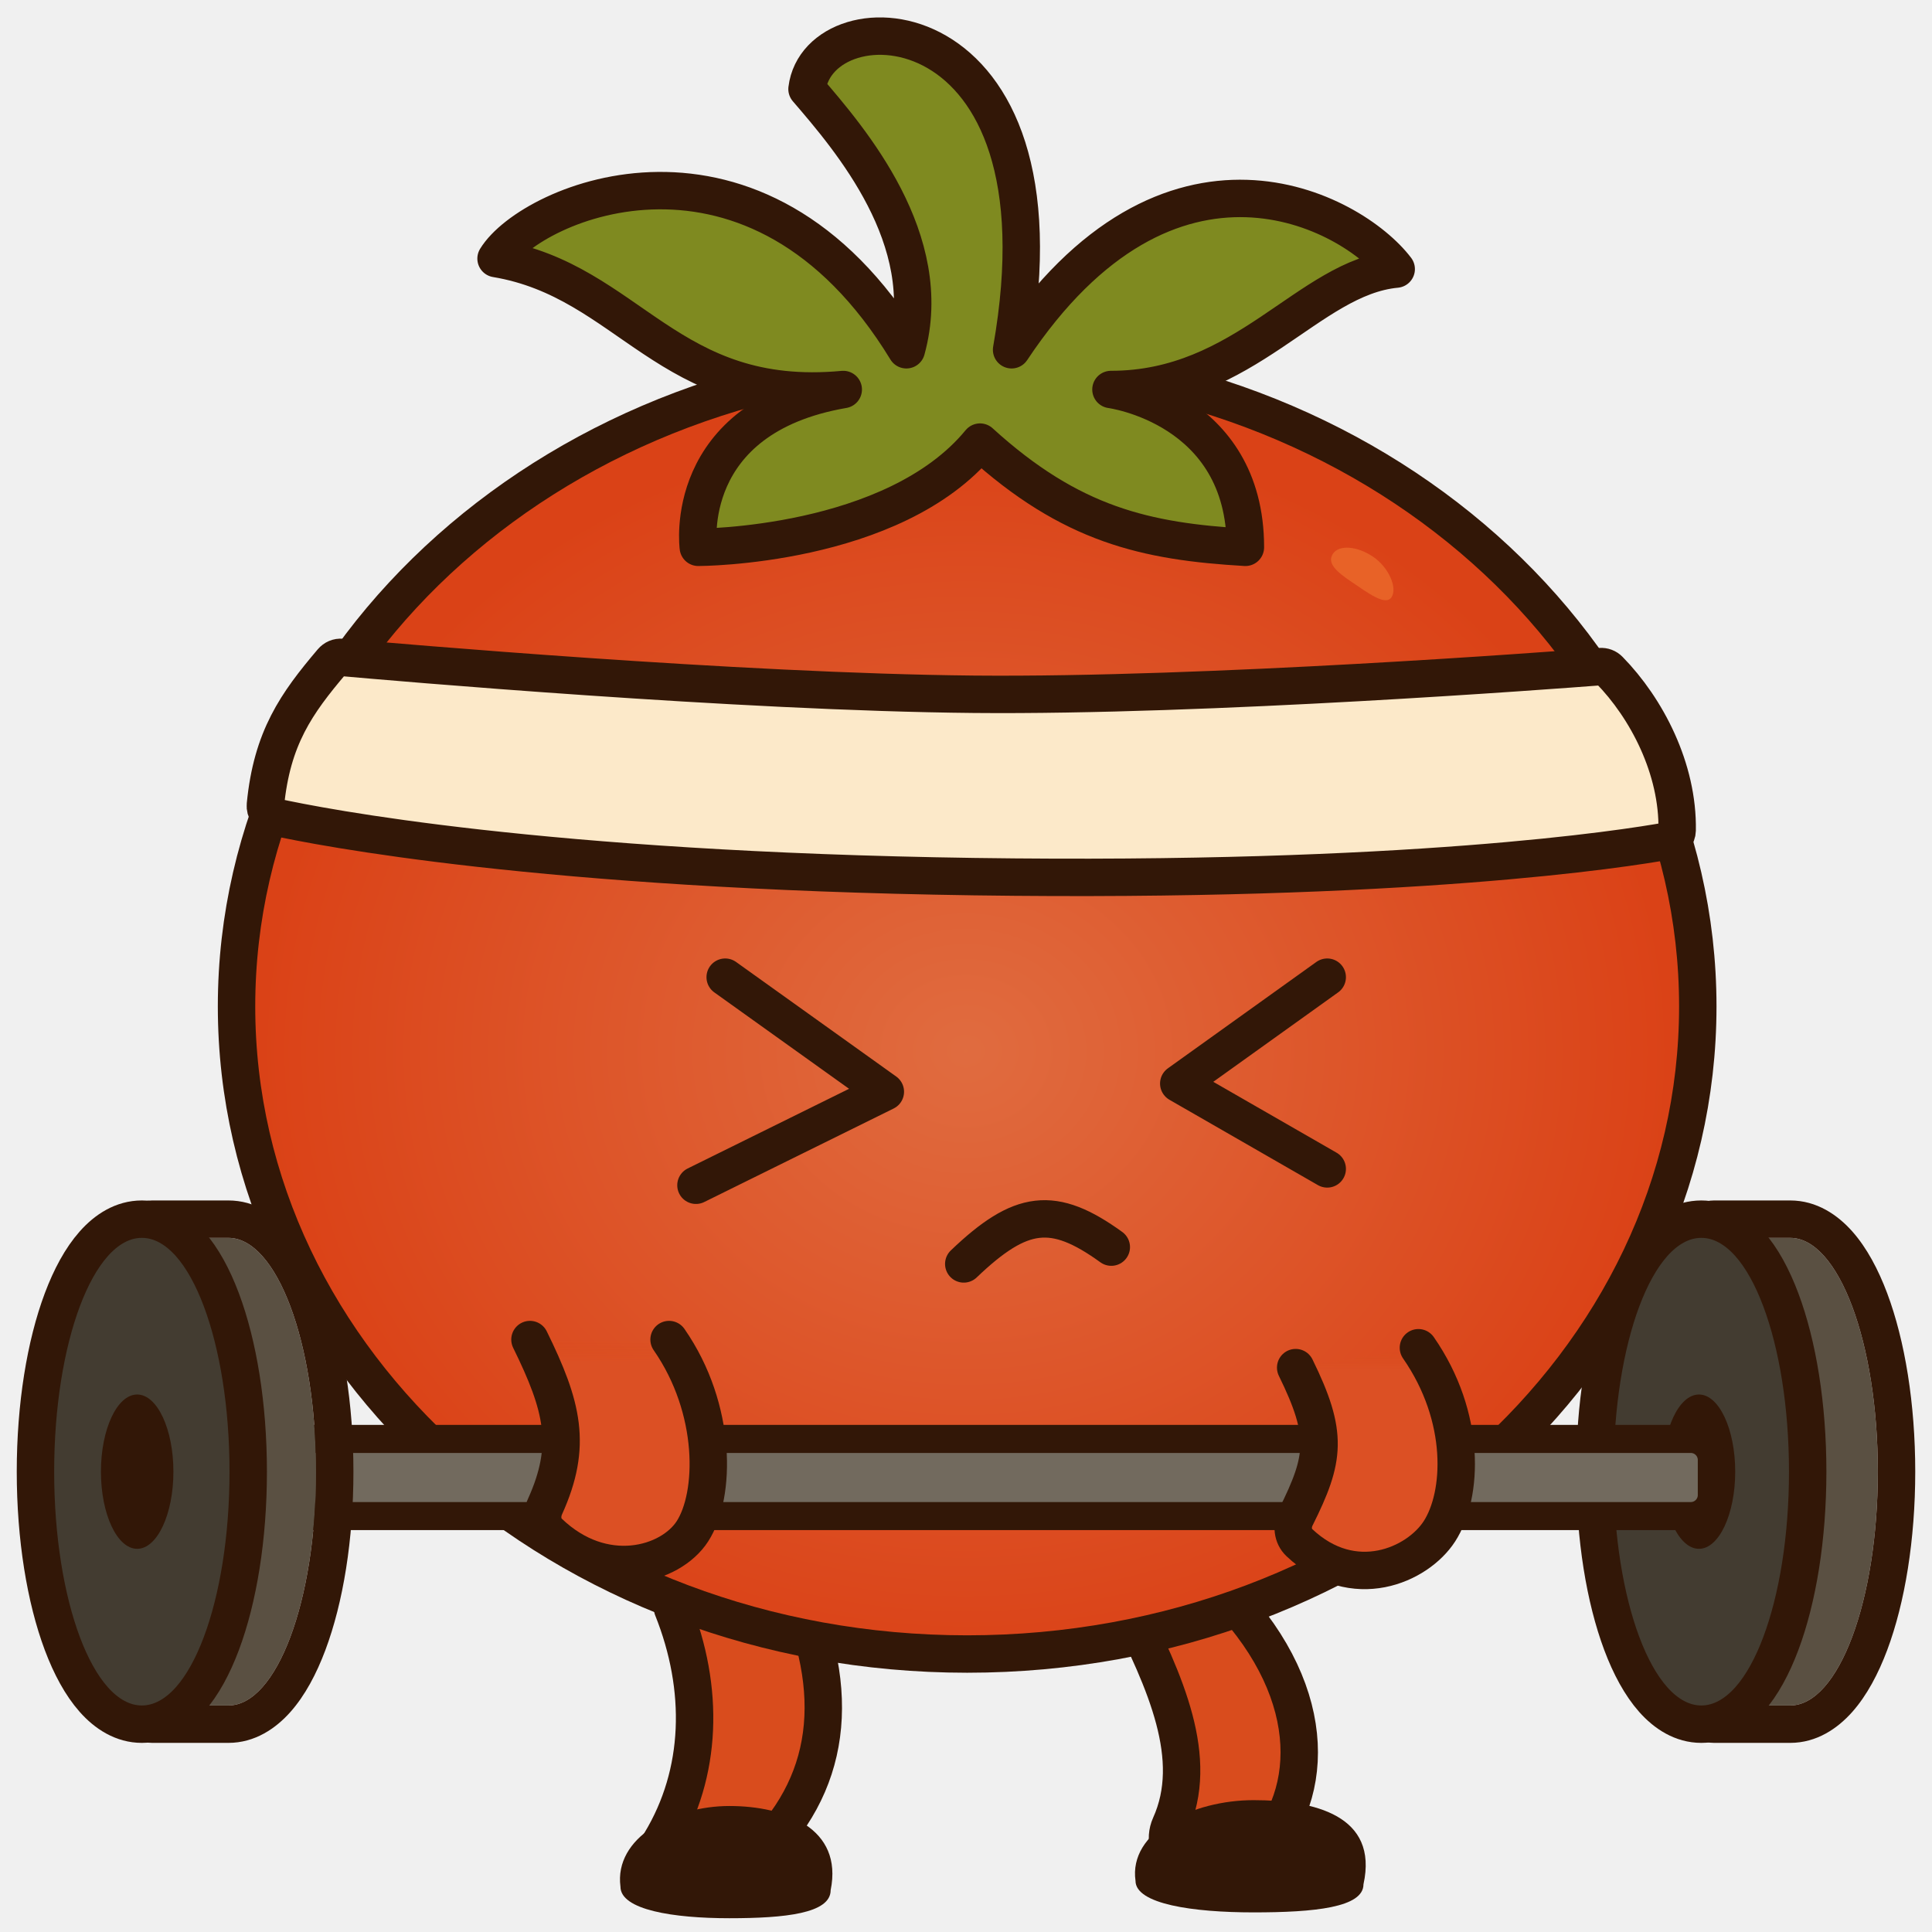
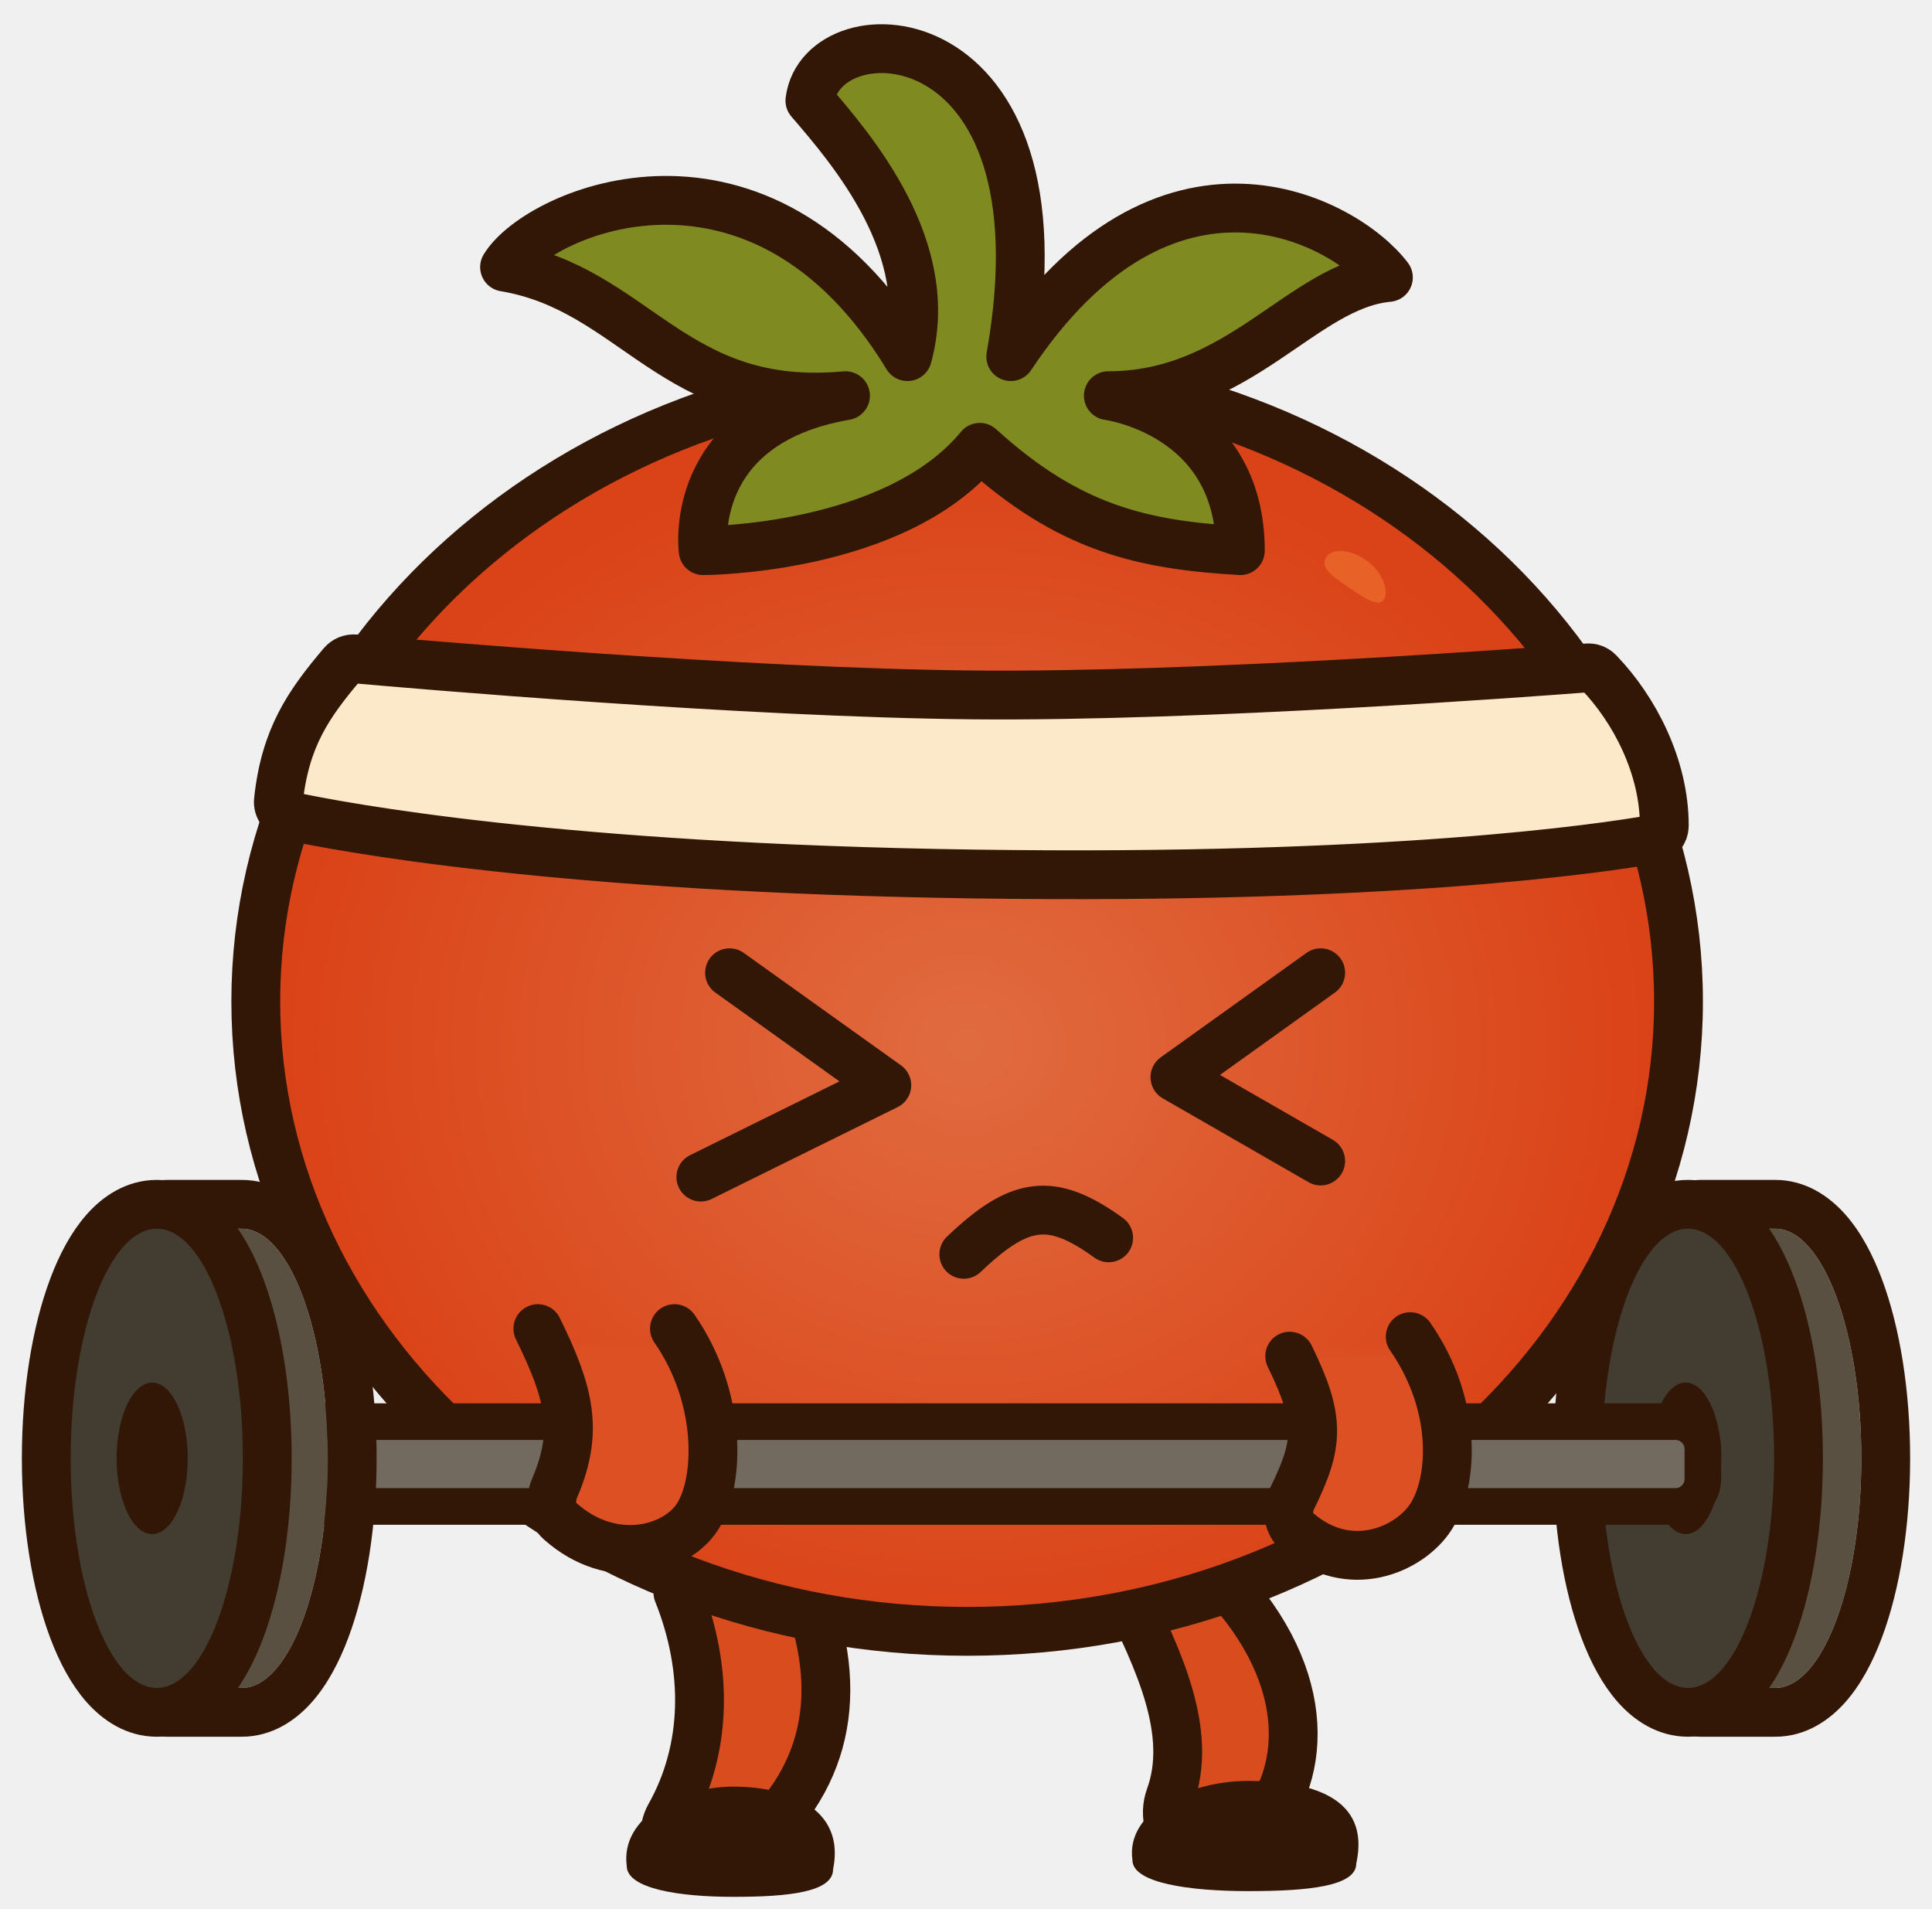
- <svg xmlns="http://www.w3.org/2000/svg" width="107" height="107" viewBox="0 0 107 107" fill="none">
-   <path d="M35.921 102.078C38.513 98.355 39.075 94.2 37.507 89.763C37.388 89.427 37.621 89.063 37.977 89.047L44.003 88.773C44.223 88.763 44.427 88.895 44.505 89.102C46.723 94.971 45.575 99.895 40.94 103.647C39.658 104.685 38.145 104.399 36.023 102.789C35.802 102.621 35.763 102.306 35.921 102.078Z" fill="#D94C1D" />
-   <path d="M37.249 89.08C39.029 93.528 38.906 98.194 36.584 102.032C36.224 102.626 36.309 103.424 36.901 103.789C38.639 104.861 39.789 104.579 40.94 103.647C45.666 99.821 46.767 94.778 44.371 88.756" stroke="#321707" stroke-width="2.072" stroke-linecap="round" stroke-linejoin="round" />
-   <path d="M46.004 104.684C46.004 105.971 43.492 106.237 40.392 106.237C37.293 106.237 34.363 105.777 34.363 104.489C34.005 101.77 37.293 100.022 40.392 100.022C43.492 100.022 46.702 101.252 46.004 104.684Z" fill="#321707" />
-   <path d="M64.353 101.946C66.658 98.243 64.914 93.97 62.716 89.517C62.552 89.186 62.776 88.793 63.145 88.768L67.758 88.45C67.913 88.439 68.066 88.499 68.171 88.614C73.251 94.139 72.827 100.004 69.212 103.166C69.141 103.227 69.055 103.267 68.962 103.281C67.314 103.533 66.033 103.309 64.584 102.733C64.276 102.611 64.178 102.228 64.353 101.946Z" fill="#D94C1D" />
-   <path d="M62.37 88.821C64.552 93.185 66.479 97.395 64.81 101.092C64.469 101.848 64.705 102.817 65.499 103.054C66.539 103.365 67.55 103.468 68.751 103.311C68.982 103.281 69.199 103.181 69.37 103.023C72.877 99.795 73.183 93.929 68.003 88.433" stroke="#321707" stroke-width="2.072" stroke-linecap="round" stroke-linejoin="round" />
-   <path d="M75.513 104.36C75.513 105.647 72.788 105.914 69.427 105.914C66.066 105.914 62.888 105.453 62.888 104.166C62.499 101.446 66.066 99.698 69.427 99.698C72.788 99.698 76.355 100.54 75.513 104.36Z" fill="#321707" />
-   <path d="M94.029 55.737C94.029 75.435 76.031 91.605 53.565 91.605C31.099 91.605 13.1 75.435 13.1 55.737C13.1 36.039 31.099 19.869 53.565 19.869C76.031 19.869 94.029 36.039 94.029 55.737Z" fill="#D94C1D" />
-   <path d="M94.029 55.737C94.029 75.435 76.031 91.605 53.565 91.605C31.099 91.605 13.1 75.435 13.1 55.737C13.1 36.039 31.099 19.869 53.565 19.869C76.031 19.869 94.029 36.039 94.029 55.737Z" fill="url(#paint0_radial_17_28)" fill-opacity="0.2" />
-   <path d="M94.029 55.737C94.029 75.435 76.031 91.605 53.565 91.605C31.099 91.605 13.1 75.435 13.1 55.737C13.1 36.039 31.099 19.869 53.565 19.869C76.031 19.869 94.029 36.039 94.029 55.737Z" stroke="#321707" stroke-width="2.072" />
-   <path d="M77.067 33.077C76.73 33.581 75.751 32.828 74.865 32.235C73.98 31.643 73.486 31.17 73.823 30.667C74.16 30.163 75.151 30.235 76.037 30.828C76.922 31.42 77.404 32.573 77.067 33.077Z" fill="#E86227" />
-   <path d="M50.198 19.371C41.911 5.775 29.415 11.148 27.473 14.321C34.854 15.551 36.99 22.478 46.702 21.572C37.703 23.126 38.674 30.312 38.674 30.312C38.674 30.312 49.486 30.312 54.277 24.485C59.327 29.082 63.471 29.989 68.974 30.312C68.974 22.543 61.528 21.572 61.528 21.572C68.974 21.572 72.47 15.357 77.326 14.903C74.865 11.666 64.765 6.228 56.025 19.371C59.456 -0.052 45.342 -0.376 44.695 4.933C47.09 7.717 51.881 13.285 50.198 19.371Z" fill="#7F8A20" stroke="#321707" stroke-width="2.072" stroke-linejoin="round" />
-   <path d="M18.386 36.634C18.522 36.474 18.715 36.389 18.925 36.408C21.634 36.65 40.868 38.33 53.953 38.451C66.873 38.569 86.077 37.117 88.63 36.919C88.816 36.905 88.992 36.971 89.122 37.104C91.199 39.224 92.949 42.579 92.886 45.99C92.88 46.28 92.676 46.517 92.391 46.569C89.957 47.008 78.011 48.894 53.953 48.551C30.006 48.209 17.759 45.808 15.176 45.24C14.87 45.172 14.668 44.89 14.699 44.578C15.061 40.866 16.413 38.96 18.386 36.634Z" fill="#FCE9C9" stroke="#321707" stroke-width="2.072" stroke-linejoin="round" />
-   <path d="M40.163 54.119L49.033 60.464L38.544 65.643M73.506 54.119L65.283 60.01L73.506 64.737" stroke="#321707" stroke-width="2.072" stroke-linecap="round" stroke-linejoin="round" />
-   <path d="M53.376 70C56.545 66.971 58.337 66.749 61.547 69.069" stroke="#321707" stroke-width="2.072" stroke-linecap="round" stroke-linejoin="round" />
-   <mask id="path-13-outside-1_17_28" maskUnits="userSpaceOnUse" x="91.288" y="65.557" width="15" height="31" fill="black">
-     <rect fill="white" x="91.288" y="65.557" width="15" height="31" />
-     <path fill-rule="evenodd" clip-rule="evenodd" d="M99.079 68.557H94.936V75.041C94.524 76.944 94.288 79.151 94.288 81.505C94.288 83.86 94.524 86.067 94.936 87.969V94.454H99.079V94.453C99.101 94.454 99.123 94.454 99.144 94.454C101.826 94.454 104 88.657 104 81.505C104 74.354 101.826 68.557 99.144 68.557C99.123 68.557 99.101 68.557 99.079 68.558V68.557Z" />
-   </mask>
-   <path fill-rule="evenodd" clip-rule="evenodd" d="M99.079 68.557H94.936V75.041C94.524 76.944 94.288 79.151 94.288 81.505C94.288 83.86 94.524 86.067 94.936 87.969V94.454H99.079V94.453C99.101 94.454 99.123 94.454 99.144 94.454C101.826 94.454 104 88.657 104 81.505C104 74.354 101.826 68.557 99.144 68.557C99.123 68.557 99.101 68.557 99.079 68.558V68.557Z" fill="#5A5042" />
-   <path d="M94.936 68.557V66.485C93.792 66.485 92.864 67.412 92.864 68.557H94.936ZM99.079 68.557H101.151C101.151 67.412 100.224 66.485 99.079 66.485V68.557ZM94.936 75.041L96.961 75.48C96.992 75.336 97.008 75.189 97.008 75.041H94.936ZM94.936 87.969H97.008C97.008 87.822 96.992 87.675 96.961 87.531L94.936 87.969ZM94.936 94.454H92.864C92.864 95.598 93.792 96.526 94.936 96.526V94.454ZM99.079 94.454V96.526C100.224 96.526 101.151 95.598 101.151 94.454H99.079ZM99.079 94.453L99.152 92.382C98.59 92.363 98.044 92.572 97.64 92.963C97.236 93.353 97.008 93.891 97.008 94.453H99.079ZM99.079 68.558H97.008C97.008 69.12 97.236 69.658 97.64 70.048C98.044 70.439 98.59 70.648 99.152 70.628L99.079 68.558ZM94.936 70.628H99.079V66.485H94.936V70.628ZM97.008 75.041V68.557H92.864V75.041H97.008ZM96.36 81.505C96.36 79.284 96.583 77.224 96.961 75.48L92.911 74.603C92.465 76.663 92.217 79.018 92.217 81.505H96.36ZM96.961 87.531C96.583 85.786 96.36 83.727 96.36 81.505H92.217C92.217 83.992 92.465 86.348 92.911 88.408L96.961 87.531ZM97.008 94.454V87.969H92.864V94.454H97.008ZM99.079 92.382H94.936V96.526H99.079V92.382ZM97.008 94.453V94.454H101.151V94.453H97.008ZM99.144 92.382C99.147 92.382 99.149 92.382 99.152 92.382L99.007 96.523C99.053 96.525 99.099 96.526 99.144 96.526V92.382ZM101.928 81.505C101.928 84.898 101.409 87.878 100.638 89.934C100.25 90.97 99.837 91.664 99.484 92.062C99.129 92.463 99.009 92.382 99.144 92.382V96.526C100.62 96.526 101.778 95.721 102.585 94.811C103.393 93.899 104.027 92.697 104.518 91.389C105.504 88.759 106.072 85.264 106.072 81.505H101.928ZM99.144 70.628C99.009 70.628 99.129 70.548 99.484 70.949C99.837 71.347 100.25 72.041 100.638 73.077C101.409 75.133 101.928 78.112 101.928 81.505H106.072C106.072 77.747 105.504 74.252 104.518 71.622C104.027 70.314 103.393 69.112 102.585 68.2C101.778 67.29 100.62 66.485 99.144 66.485V70.628ZM99.152 70.628C99.149 70.628 99.147 70.628 99.144 70.628V66.485C99.099 66.485 99.053 66.486 99.007 66.487L99.152 70.628ZM97.008 68.557V68.558H101.151V68.557H97.008Z" fill="#321707" mask="url(#path-13-outside-1_17_28)" />
-   <path d="M94.224 95.49C95.297 95.49 96.195 94.906 96.889 94.124C97.584 93.34 98.162 92.265 98.627 91.025C99.56 88.538 100.115 85.172 100.115 81.505C100.115 77.838 99.56 74.472 98.627 71.986C98.162 70.746 97.584 69.671 96.889 68.887C96.195 68.104 95.297 67.521 94.224 67.521C93.151 67.521 92.252 68.104 91.558 68.887C90.864 69.671 90.285 70.746 89.82 71.986C88.888 74.472 88.332 77.838 88.332 81.505C88.332 85.172 88.888 88.538 89.82 91.025C90.285 92.265 90.864 93.34 91.558 94.124C92.252 94.906 93.151 95.49 94.224 95.49Z" fill="#433C31" stroke="#321707" stroke-width="2.072" stroke-linejoin="round" />
-   <ellipse cx="94.094" cy="81.505" rx="2.007" ry="4.273" fill="#321707" />
-   <rect x="12.582" y="79.692" width="82.224" height="4.273" rx="1.165" fill="#726A5E" stroke="#321707" stroke-width="1.554" stroke-linejoin="round" />
-   <mask id="path-18-outside-2_17_28" maskUnits="userSpaceOnUse" x="4.791" y="65.557" width="15" height="31" fill="black">
-     <rect fill="white" x="4.791" y="65.557" width="15" height="31" />
-     <path fill-rule="evenodd" clip-rule="evenodd" d="M12.582 68.557H8.438V75.041C8.027 76.943 7.791 79.151 7.791 81.505C7.791 83.86 8.027 86.067 8.438 87.97V94.454H12.582V94.453C12.604 94.454 12.625 94.454 12.647 94.454C15.329 94.454 17.503 88.657 17.503 81.505C17.503 74.354 15.329 68.557 12.647 68.557C12.625 68.557 12.604 68.557 12.582 68.558V68.557Z" />
-   </mask>
-   <path fill-rule="evenodd" clip-rule="evenodd" d="M12.582 68.557H8.438V75.041C8.027 76.943 7.791 79.151 7.791 81.505C7.791 83.86 8.027 86.067 8.438 87.97V94.454H12.582V94.453C12.604 94.454 12.625 94.454 12.647 94.454C15.329 94.454 17.503 88.657 17.503 81.505C17.503 74.354 15.329 68.557 12.647 68.557C12.625 68.557 12.604 68.557 12.582 68.558V68.557Z" fill="#5A5042" />
-   <path d="M8.438 68.557V66.485C7.294 66.485 6.367 67.412 6.367 68.557H8.438ZM12.582 68.557H14.654C14.654 67.412 13.726 66.485 12.582 66.485V68.557ZM8.438 75.041L10.463 75.48C10.495 75.335 10.51 75.189 10.51 75.041H8.438ZM8.438 87.97H10.51C10.51 87.822 10.495 87.675 10.463 87.531L8.438 87.97ZM8.438 94.454H6.367C6.367 95.598 7.294 96.526 8.438 96.526V94.454ZM12.582 94.454V96.526C13.726 96.526 14.654 95.598 14.654 94.454H12.582ZM12.582 94.453L12.654 92.382C12.093 92.363 11.547 92.572 11.143 92.963C10.739 93.353 10.51 93.891 10.51 94.453H12.582ZM12.582 68.558H10.51C10.51 69.12 10.739 69.658 11.143 70.048C11.547 70.439 12.093 70.648 12.654 70.628L12.582 68.558ZM8.438 70.628H12.582V66.485H8.438V70.628ZM10.51 75.041V68.557H6.367V75.041H10.51ZM9.863 81.505C9.863 79.284 10.086 77.224 10.463 75.48L6.414 74.603C5.968 76.663 5.719 79.018 5.719 81.505H9.863ZM10.463 87.531C10.086 85.787 9.863 83.727 9.863 81.505H5.719C5.719 83.993 5.968 86.348 6.414 88.408L10.463 87.531ZM10.51 94.454V87.97H6.367V94.454H10.51ZM12.582 92.382H8.438V96.526H12.582V92.382ZM10.51 94.453V94.454H14.654V94.453H10.51ZM12.647 92.382C12.649 92.382 12.652 92.382 12.654 92.382L12.51 96.523C12.556 96.525 12.601 96.526 12.647 96.526V92.382ZM15.431 81.505C15.431 84.898 14.912 87.878 14.14 89.934C13.752 90.97 13.34 91.664 12.987 92.062C12.632 92.463 12.512 92.382 12.647 92.382V96.526C14.123 96.526 15.28 95.721 16.087 94.811C16.896 93.899 17.53 92.697 18.02 91.389C19.007 88.759 19.574 85.264 19.574 81.505H15.431ZM12.647 70.628C12.512 70.628 12.632 70.548 12.987 70.949C13.34 71.347 13.752 72.041 14.14 73.077C14.912 75.133 15.431 78.112 15.431 81.505H19.574C19.574 77.747 19.007 74.252 18.02 71.622C17.53 70.314 16.896 69.112 16.087 68.2C15.28 67.29 14.123 66.485 12.647 66.485V70.628ZM12.654 70.628C12.652 70.628 12.649 70.628 12.647 70.628V66.485C12.601 66.485 12.556 66.486 12.51 66.487L12.654 70.628ZM10.51 68.557V68.558H14.654V68.557H10.51Z" fill="#321707" mask="url(#path-18-outside-2_17_28)" />
-   <path d="M7.856 95.49C8.929 95.49 9.827 94.906 10.521 94.124C11.216 93.34 11.794 92.265 12.259 91.025C13.192 88.538 13.747 85.172 13.747 81.505C13.747 77.838 13.192 74.472 12.259 71.986C11.794 70.746 11.216 69.671 10.521 68.887C9.827 68.104 8.929 67.521 7.856 67.521C6.783 67.521 5.884 68.104 5.191 68.887C4.496 69.671 3.917 70.746 3.452 71.986C2.52 74.472 1.964 77.838 1.964 81.505C1.964 85.172 2.52 88.538 3.452 91.025C3.917 92.265 4.496 93.34 5.191 94.124C5.884 94.906 6.783 95.49 7.856 95.49Z" fill="#433C31" stroke="#321707" stroke-width="2.072" stroke-linejoin="round" />
-   <ellipse cx="7.597" cy="81.505" rx="2.007" ry="4.273" fill="#321707" />
-   <path d="M29.96 83.915C31.646 80.491 31.306 78.35 29.71 74.939C29.548 74.592 29.799 74.189 30.182 74.189H36.784C36.954 74.189 37.114 74.272 37.207 74.414C39.73 78.23 39.62 82.839 38.35 84.807C37.087 86.765 33.104 87.835 30.034 84.485C29.892 84.331 29.867 84.103 29.96 83.915Z" fill="url(#paint1_linear_17_28)" />
-   <path d="M29.351 74.189C31.165 77.884 31.718 80.053 30.182 83.445C29.966 83.922 30.017 84.493 30.395 84.856C33.409 87.75 37.136 86.689 38.35 84.807C39.645 82.8 39.734 78.047 37.055 74.189" stroke="#321707" stroke-width="2.072" stroke-linecap="round" stroke-linejoin="round" />
-   <path d="M71.528 84.498C73.271 81.086 73.617 79.757 72.059 76.376C71.914 76.06 72.105 75.687 72.448 75.631L78.234 74.695C78.43 74.663 78.629 74.747 78.739 74.913C81.224 78.7 80.986 82.847 79.721 84.807C78.458 86.765 74.661 88.389 71.599 85.068C71.457 84.914 71.433 84.685 71.528 84.498Z" fill="url(#paint2_linear_17_28)" />
-   <path d="M71.758 75.743C73.571 79.436 73.396 80.764 71.762 84.034C71.528 84.503 71.582 85.077 71.963 85.436C74.955 88.261 78.508 86.688 79.721 84.807C81.016 82.8 81.235 78.5 78.556 74.642" stroke="#321707" stroke-width="2.072" stroke-linecap="round" stroke-linejoin="round" />
+ <svg xmlns="http://www.w3.org/2000/svg" width="82" height="81" viewBox="0 0 82 81" fill="none">
+   <g id="vector-pomodoro">
+     <g id="tomato">
+       <g id="leg-1">
+         <path id="leg-1_2" d="M27.843 77.269C29.7 74.541 30.117 71.508 29.024 68.274C28.91 67.936 29.144 67.573 29.5 67.557L33.762 67.363C33.983 67.353 34.187 67.484 34.263 67.691C35.889 72.07 35.014 75.746 31.549 78.552C30.604 79.316 29.493 79.126 27.948 77.98C27.725 77.814 27.686 77.499 27.843 77.269Z" fill="#D94C1D" />
+         <path id="leg-1-stroke" d="M28.772 67.59C30.07 70.835 30.023 74.234 28.426 77.07C28.085 77.676 28.164 78.484 28.777 78.812C29.938 79.433 30.744 79.203 31.549 78.552C35.105 75.673 35.933 71.877 34.131 67.346" stroke="#321707" stroke-width="2.072" stroke-linecap="round" stroke-linejoin="round" />
+         <path id="foot-1" d="M35.359 79.331C35.359 80.3 33.469 80.5 31.137 80.5C28.805 80.5 26.6 80.153 26.6 79.185C26.33 77.139 28.805 75.823 31.137 75.823C33.469 75.823 35.885 76.749 35.359 79.331Z" fill="#321707" />
+       </g>
+       <g id="leg-2">
+         <path id="leg-2_2" d="M49.249 77.135C50.83 74.428 49.606 71.325 48.02 68.091C47.857 67.759 48.081 67.367 48.449 67.341L51.668 67.119C51.823 67.109 51.976 67.169 52.081 67.284C55.848 71.415 55.535 75.79 52.849 78.165C52.779 78.227 52.693 78.267 52.6 78.281C51.433 78.453 50.509 78.307 49.49 77.921C49.18 77.804 49.082 77.421 49.249 77.135Z" fill="#D94C1D" />
+         <path id="leg-2-stroke" d="M47.674 67.395C49.244 70.533 50.638 73.567 49.661 76.258C49.378 77.037 49.608 78.02 50.416 78.208C51.041 78.353 51.671 78.393 52.389 78.309C52.62 78.282 52.837 78.182 53.006 78.022C55.584 75.58 55.779 71.204 51.913 67.102" stroke="#321707" stroke-width="2.072" stroke-linecap="round" stroke-linejoin="round" />
+         <path id="foot-2" d="M57.564 79.087C57.564 80.056 55.514 80.257 52.985 80.257C50.455 80.257 48.064 79.91 48.064 78.941C47.772 76.895 50.455 75.58 52.985 75.58C55.514 75.58 58.197 76.213 57.564 79.087Z" fill="#321707" />
+       </g>
+       <g id="body">
+         <g id="body_2">
+           <path d="M71.241 42.5C71.241 57.153 57.841 69.233 41.049 69.233C24.256 69.233 10.856 57.153 10.856 42.5C10.856 27.846 24.256 15.767 41.049 15.767C57.841 15.767 71.241 27.846 71.241 42.5Z" fill="#D94C1D" />
+           <path d="M71.241 42.5C71.241 57.153 57.841 69.233 41.049 69.233C24.256 69.233 10.856 57.153 10.856 42.5C10.856 27.846 24.256 15.767 41.049 15.767C57.841 15.767 71.241 27.846 71.241 42.5Z" fill="url(#paint0_radial_29_86)" fill-opacity="0.2" />
+           <path d="M71.241 42.5C71.241 57.153 57.841 69.233 41.049 69.233C24.256 69.233 10.856 57.153 10.856 42.5C10.856 27.846 24.256 15.767 41.049 15.767C57.841 15.767 71.241 27.846 71.241 42.5Z" stroke="#321707" stroke-width="2.072" />
+         </g>
+         <path id="shine" d="M58.733 25.449C58.48 25.828 57.743 25.261 57.077 24.815C56.411 24.369 56.039 24.014 56.293 23.635C56.547 23.256 57.292 23.31 57.958 23.756C58.625 24.202 58.987 25.07 58.733 25.449Z" fill="#E86227" />
+       </g>
+       <path id="leaf" d="M38.515 15.135C32.279 4.904 22.877 8.948 21.415 11.335C26.969 12.261 28.577 17.474 35.885 16.792C29.113 17.961 29.844 23.369 29.844 23.369C29.844 23.369 37.98 23.369 41.585 18.984C45.385 22.443 48.503 23.125 52.644 23.369C52.644 17.522 47.041 16.792 47.041 16.792C52.644 16.792 55.274 12.115 58.928 11.774C57.077 9.338 49.477 5.246 42.9 15.135C45.482 0.52 34.862 0.276 34.374 4.271C36.177 6.366 39.782 10.556 38.515 15.135Z" fill="#7F8A20" stroke="#321707" stroke-width="2.072" stroke-linejoin="round" />
+       <path id="bandage" d="M14.524 28.189C14.659 28.028 14.856 27.944 15.065 27.962C17.383 28.169 31.618 29.403 41.341 29.492C50.956 29.581 65.195 28.513 67.367 28.345C67.553 28.331 67.726 28.396 67.855 28.531C69.371 30.103 70.643 32.547 70.638 35.045C70.637 35.334 70.43 35.572 70.145 35.622C68.066 35.988 59.079 37.346 41.341 37.092C23.691 36.84 14.487 35.102 12.291 34.629C11.984 34.563 11.783 34.282 11.817 33.97C12.105 31.297 13.092 29.883 14.524 28.189Z" fill="#FCE9C9" stroke="#321707" stroke-width="2.072" stroke-linejoin="round" />
+       <g id="face">
+         <path id="eyes" d="M30.964 41.282L37.639 46.056L29.746 49.954M56.054 41.282L49.867 45.715L56.054 49.272" stroke="#321707" stroke-width="2.072" stroke-linecap="round" stroke-linejoin="round" />
+         <path id="mouth" d="M40.907 53.232C43.291 50.953 44.639 50.786 47.055 52.532" stroke="#321707" stroke-width="2.072" stroke-linecap="round" stroke-linejoin="round" />
+       </g>
+       <g id="weight-full">
+         <g id="weight-r">
+           <g id="Union">
+             <mask id="path-13-outside-1_29_86" maskUnits="userSpaceOnUse" x="68.692" y="49.146" width="13" height="25" fill="black">
+               <rect fill="white" x="68.692" y="49.146" width="13" height="25" />
+               <path fill-rule="evenodd" clip-rule="evenodd" d="M75.346 71.633C77.364 71.633 79 67.271 79 61.89C79 56.509 77.364 52.146 75.346 52.146C75.33 52.146 75.314 52.147 75.297 52.147V52.146H72.179V57.026C71.87 58.457 71.692 60.118 71.692 61.89C71.692 63.661 71.87 65.322 72.179 66.754V71.633H75.297V71.633C75.314 71.633 75.33 71.633 75.346 71.633Z" />
+             </mask>
+             <path fill-rule="evenodd" clip-rule="evenodd" d="M75.346 71.633C77.364 71.633 79 67.271 79 61.89C79 56.509 77.364 52.146 75.346 52.146C75.33 52.146 75.314 52.147 75.297 52.147V52.146H72.179V57.026C71.87 58.457 71.692 60.118 71.692 61.89C71.692 63.661 71.87 65.322 72.179 66.754V71.633H75.297V71.633C75.314 71.633 75.33 71.633 75.346 71.633Z" fill="#5A5042" />
+             <path d="M75.297 52.147H73.226C73.226 52.709 73.454 53.247 73.858 53.637C74.262 54.028 74.808 54.237 75.37 54.218L75.297 52.147ZM75.297 52.146H77.369C77.369 51.002 76.442 50.075 75.297 50.075V52.146ZM72.179 52.146V50.075C71.035 50.075 70.108 51.002 70.108 52.146H72.179ZM72.179 57.026L74.204 57.464C74.236 57.32 74.251 57.173 74.251 57.026H72.179ZM72.179 66.754H74.251C74.251 66.606 74.236 66.46 74.204 66.316L72.179 66.754ZM72.179 71.633H70.108C70.108 72.778 71.035 73.705 72.179 73.705V71.633ZM75.297 71.633V73.705C76.442 73.705 77.369 72.778 77.369 71.633H75.297ZM75.297 71.633L75.37 69.562C74.808 69.542 74.263 69.752 73.858 70.142C73.454 70.533 73.226 71.071 73.226 71.633H75.297ZM76.928 61.89C76.928 64.398 76.543 66.576 75.99 68.052C75.71 68.798 75.427 69.257 75.218 69.493C75.007 69.732 75.045 69.562 75.346 69.562V73.705C76.656 73.705 77.656 72.99 78.319 72.242C78.984 71.492 79.488 70.525 79.87 69.507C80.639 67.457 81.072 64.763 81.072 61.89H76.928ZM75.346 54.218C75.045 54.218 75.007 54.048 75.218 54.286C75.427 54.522 75.71 54.982 75.99 55.727C76.543 57.204 76.928 59.382 76.928 61.89H81.072C81.072 59.017 80.639 56.323 79.87 54.273C79.488 53.255 78.984 52.288 78.319 51.538C77.656 50.79 76.656 50.074 75.346 50.074V54.218ZM75.37 54.218C75.362 54.218 75.354 54.218 75.346 54.218V50.074C75.306 50.074 75.265 50.075 75.225 50.077L75.37 54.218ZM73.226 52.146V52.147H77.369V52.146H73.226ZM72.179 54.218H75.297V50.075H72.179V54.218ZM74.251 57.026V52.146H70.108V57.026H74.251ZM73.764 61.89C73.764 60.251 73.929 58.738 74.204 57.464L70.154 56.587C69.811 58.176 69.621 59.986 69.621 61.89H73.764ZM74.204 66.316C73.929 65.042 73.764 63.529 73.764 61.89H69.621C69.621 63.794 69.811 65.603 70.154 67.192L74.204 66.316ZM74.251 71.633V66.754H70.108V71.633H74.251ZM75.297 69.562H72.179V73.705H75.297V69.562ZM73.226 71.633V71.633H77.369V71.633H73.226ZM75.346 69.562C75.354 69.562 75.362 69.562 75.37 69.562L75.225 73.703C75.265 73.704 75.306 73.705 75.346 73.705V69.562Z" fill="#321707" mask="url(#path-13-outside-1_29_86)" />
+           </g>
+           <path id="Ellipse 4" d="M71.644 72.669C72.551 72.669 73.291 72.175 73.841 71.555C74.392 70.933 74.841 70.093 75.197 69.143C75.912 67.237 76.333 64.672 76.333 61.89C76.333 59.108 75.912 56.543 75.197 54.636C74.841 53.687 74.392 52.846 73.841 52.225C73.291 51.604 72.551 51.11 71.644 51.11C70.737 51.11 69.996 51.604 69.446 52.225C68.895 52.846 68.446 53.687 68.09 54.636C67.375 56.543 66.954 59.108 66.954 61.89C66.954 64.672 67.375 67.237 68.09 69.143C68.446 70.093 68.895 70.933 69.446 71.555C69.996 72.175 70.737 72.669 71.644 72.669Z" fill="#433C31" stroke="#321707" stroke-width="2.072" stroke-linejoin="round" />
+           <ellipse id="Ellipse 5" cx="71.546" cy="61.89" rx="1.51" ry="3.215" fill="#321707" />
+         </g>
+         <rect id="stick" x="10.018" y="60.333" width="62.256" height="3.6" rx="1.165" fill="#726A5E" stroke="#321707" stroke-width="1.554" stroke-linejoin="round" />
+         <g id="weight-l">
+           <g id="Union_2">
+             <mask id="path-18-outside-2_29_86" maskUnits="userSpaceOnUse" x="3.605" y="49.146" width="13" height="25" fill="black">
+               <rect fill="white" x="3.605" y="49.146" width="13" height="25" />
+               <path fill-rule="evenodd" clip-rule="evenodd" d="M10.259 71.633C12.277 71.633 13.913 67.271 13.913 61.89C13.913 56.509 12.277 52.146 10.259 52.146C10.243 52.146 10.226 52.147 10.21 52.147V52.146H7.092V57.026C6.782 58.457 6.605 60.118 6.605 61.89C6.605 63.661 6.782 65.323 7.092 66.754V71.633H10.21V71.633C10.226 71.633 10.243 71.633 10.259 71.633Z" />
+             </mask>
+             <path fill-rule="evenodd" clip-rule="evenodd" d="M10.259 71.633C12.277 71.633 13.913 67.271 13.913 61.89C13.913 56.509 12.277 52.146 10.259 52.146C10.243 52.146 10.226 52.147 10.21 52.147V52.146H7.092V57.026C6.782 58.457 6.605 60.118 6.605 61.89C6.605 63.661 6.782 65.323 7.092 66.754V71.633H10.21V71.633C10.226 71.633 10.243 71.633 10.259 71.633Z" fill="#5A5042" />
+             <path d="M10.21 52.147H8.138C8.138 52.709 8.367 53.247 8.771 53.637C9.175 54.028 9.721 54.237 10.282 54.218L10.21 52.147ZM10.21 52.146H12.282C12.282 51.002 11.354 50.075 10.21 50.075V52.146ZM7.092 52.146V50.075C5.948 50.075 5.021 51.002 5.021 52.146H7.092ZM7.092 57.026L9.117 57.464C9.148 57.32 9.164 57.173 9.164 57.026H7.092ZM7.092 66.754H9.164C9.164 66.607 9.148 66.46 9.117 66.316L7.092 66.754ZM7.092 71.633H5.021C5.021 72.778 5.948 73.705 7.092 73.705V71.633ZM10.21 71.633V73.705C11.354 73.705 12.282 72.778 12.282 71.633H10.21ZM10.21 71.633L10.282 69.562C9.721 69.543 9.175 69.752 8.771 70.142C8.367 70.533 8.138 71.071 8.138 71.633H10.21ZM11.841 61.89C11.841 64.398 11.456 66.576 10.903 68.052C10.623 68.798 10.34 69.257 10.131 69.493C9.92 69.732 9.958 69.562 10.259 69.562V73.705C11.569 73.705 12.569 72.99 13.232 72.242C13.897 71.492 14.401 70.525 14.783 69.507C15.551 67.457 15.985 64.763 15.985 61.89H11.841ZM10.259 54.218C9.958 54.218 9.92 54.048 10.131 54.286C10.34 54.522 10.623 54.982 10.903 55.727C11.456 57.204 11.841 59.382 11.841 61.89H15.985C15.985 59.017 15.551 56.323 14.783 54.273C14.401 53.255 13.897 52.288 13.232 51.538C12.569 50.79 11.569 50.074 10.259 50.074V54.218ZM10.282 54.218C10.275 54.218 10.267 54.218 10.259 54.218V50.074C10.219 50.074 10.178 50.075 10.138 50.077L10.282 54.218ZM8.138 52.146V52.147H12.282V52.146H8.138ZM7.092 54.218H10.21V50.075H7.092V54.218ZM9.164 57.026V52.146H5.021V57.026H9.164ZM8.677 61.89C8.677 60.251 8.841 58.738 9.117 57.464L5.067 56.587C4.723 58.176 4.533 59.985 4.533 61.89H8.677ZM9.117 66.316C8.841 65.042 8.677 63.529 8.677 61.89H4.533C4.533 63.794 4.723 65.603 5.067 67.192L9.117 66.316ZM9.164 71.633V66.754H5.021V71.633H9.164ZM10.21 69.562H7.092V73.705H10.21V69.562ZM8.138 71.633V71.633H12.282V71.633H8.138ZM10.259 69.562C10.267 69.562 10.275 69.562 10.282 69.562L10.138 73.703C10.178 73.704 10.219 73.705 10.259 73.705V69.562Z" fill="#321707" mask="url(#path-18-outside-2_29_86)" />
+           </g>
+           <path id="Ellipse 3" d="M6.654 72.669C7.561 72.669 8.301 72.175 8.851 71.555C9.402 70.933 9.851 70.093 10.207 69.143C10.922 67.237 11.344 64.672 11.344 61.89C11.344 59.108 10.922 56.543 10.207 54.636C9.851 53.687 9.402 52.846 8.851 52.225C8.301 51.604 7.561 51.11 6.654 51.11C5.747 51.11 5.007 51.604 4.456 52.225C3.905 52.846 3.456 53.687 3.1 54.636C2.385 56.543 1.964 59.108 1.964 61.89C1.964 64.672 2.385 67.237 3.1 69.143C3.456 70.093 3.905 70.933 4.456 71.555C5.007 72.175 5.747 72.669 6.654 72.669Z" fill="#433C31" stroke="#321707" stroke-width="2.072" stroke-linejoin="round" />
+           <ellipse id="Ellipse 6" cx="6.459" cy="61.89" rx="1.51" ry="3.215" fill="#321707" />
+         </g>
+       </g>
+       <g id="hand-1">
+         <path id="hand-1_2" d="M23.324 63.626C24.52 61.157 24.299 59.57 23.186 57.136C23.026 56.788 23.276 56.385 23.66 56.385H28.355C28.524 56.385 28.684 56.468 28.777 56.61C30.638 59.47 30.549 62.903 29.6 64.374C28.657 65.835 25.702 66.639 23.4 64.195C23.256 64.042 23.233 63.814 23.324 63.626Z" fill="url(#paint1_linear_29_86)" />
+         <path id="hand-1-stroke" d="M22.828 56.385C24.158 59.094 24.587 60.713 23.54 63.154C23.334 63.636 23.381 64.209 23.772 64.557C26.011 66.552 28.707 65.758 29.6 64.374C30.574 62.864 30.642 59.288 28.626 56.385" stroke="#321707" stroke-width="2.072" stroke-linecap="round" stroke-linejoin="round" />
+       </g>
+       <g id="hand-2">
+         <path id="hand-2_2" d="M54.605 64.066C55.855 61.608 56.115 60.593 55.037 58.188C54.895 57.871 55.085 57.498 55.429 57.442L59.532 56.778C59.729 56.746 59.927 56.829 60.035 56.997C61.859 59.828 61.675 62.911 60.731 64.374C59.788 65.835 56.971 67.049 54.677 64.633C54.533 64.481 54.51 64.252 54.605 64.066Z" fill="url(#paint2_linear_29_86)" />
+         <path id="hand-2-stroke" d="M54.739 57.554C56.067 60.26 55.977 61.279 54.837 63.602C54.606 64.072 54.657 64.649 55.053 64.993C57.269 66.918 59.839 65.757 60.731 64.374C61.705 62.864 61.87 59.629 59.854 56.726" stroke="#321707" stroke-width="2.072" stroke-linecap="round" stroke-linejoin="round" />
+       </g>
+     </g>
+   </g>
  <defs>
-     <radialGradient id="paint0_radial_17_28" cx="0" cy="0" r="1" gradientUnits="userSpaceOnUse" gradientTransform="translate(53.5 58.1973) rotate(89.8923) scale(34.4436 38.734)">
+     <radialGradient id="paint0_radial_29_86" cx="0" cy="0" r="1" gradientUnits="userSpaceOnUse" gradientTransform="translate(41 44.3512) rotate(89.8923) scale(25.918 29.1464)">
      <stop stop-color="#FBE9CA" />
      <stop offset="1" stop-color="#DE1A00" />
    </radialGradient>
-     <linearGradient id="paint1_linear_17_28" x1="34.289" y1="74.189" x2="34.289" y2="86.646" gradientUnits="userSpaceOnUse">
+     <linearGradient id="paint1_linear_29_86" x1="26.544" y1="56.385" x2="26.544" y2="65.758" gradientUnits="userSpaceOnUse">
      <stop stop-color="#D94C1D" stop-opacity="0" />
      <stop offset="0.1" stop-color="#DC5024" />
    </linearGradient>
-     <linearGradient id="paint2_linear_17_28" x1="76.01" y1="74.642" x2="76.01" y2="86.977" gradientUnits="userSpaceOnUse">
+     <linearGradient id="paint2_linear_29_86" x1="57.938" y1="56.726" x2="57.938" y2="66.007" gradientUnits="userSpaceOnUse">
      <stop stop-color="#D94C1D" stop-opacity="0" />
      <stop offset="0.1" stop-color="#DC5024" />
    </linearGradient>
  </defs>
</svg>
